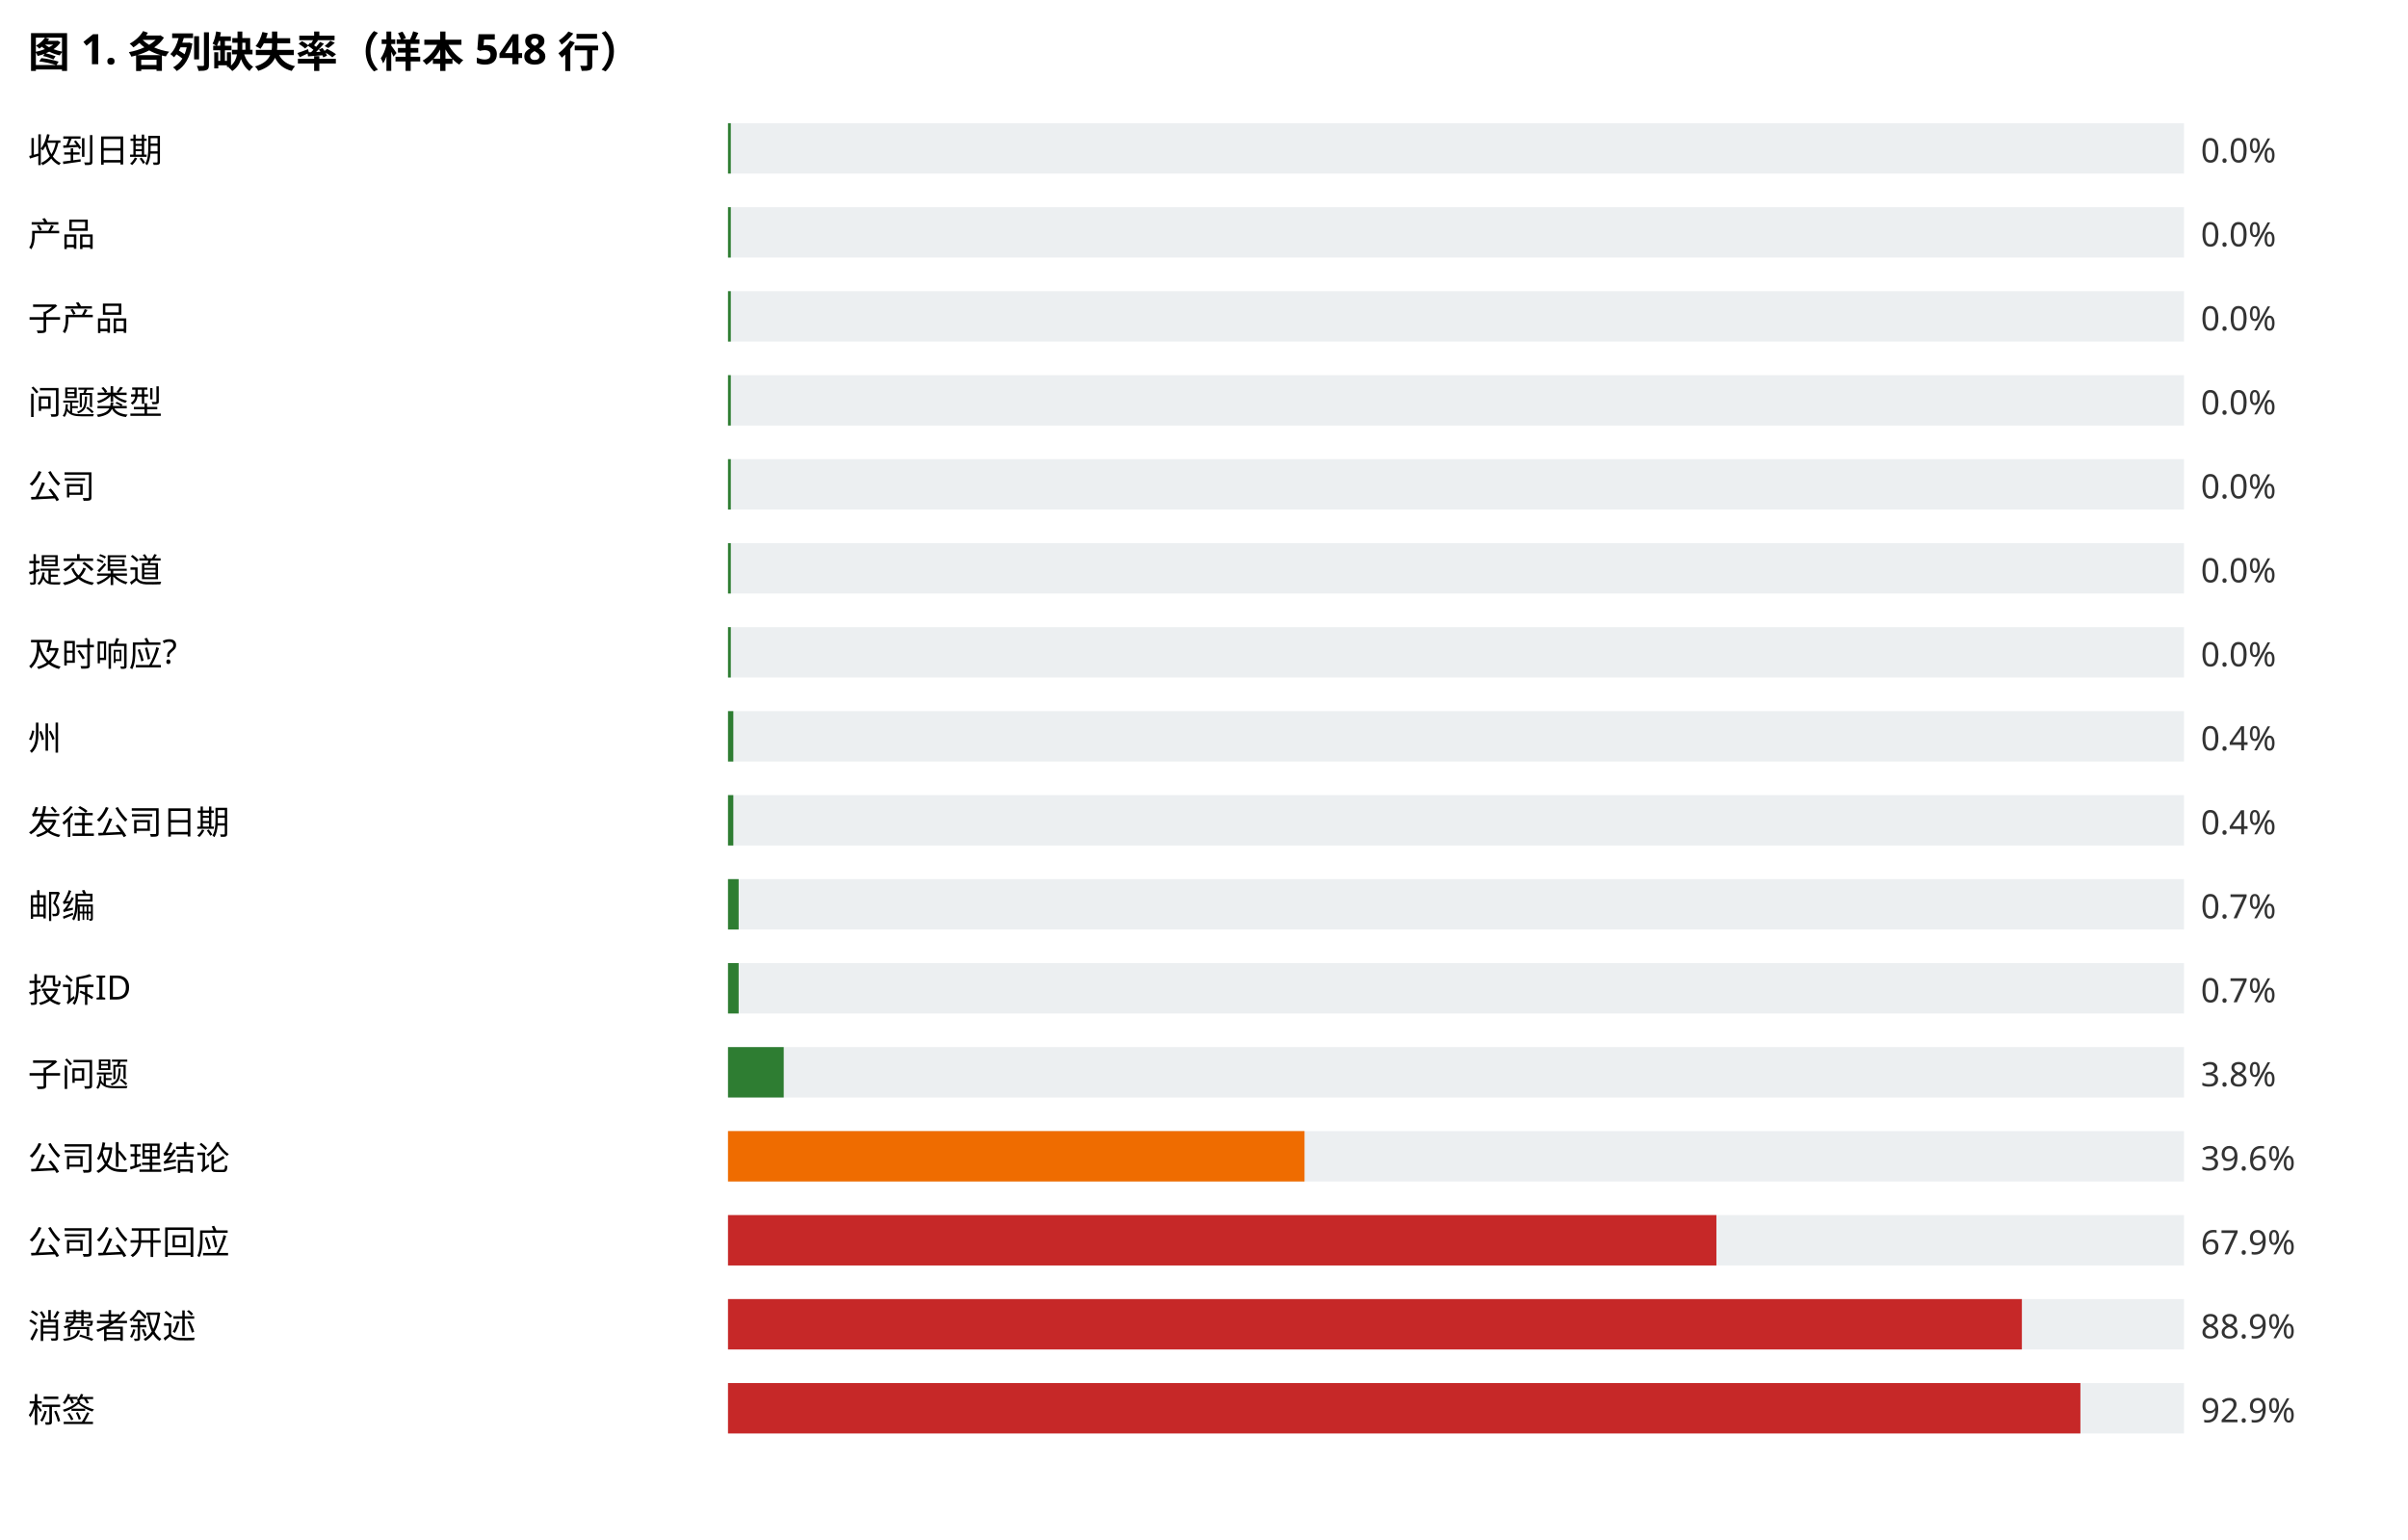
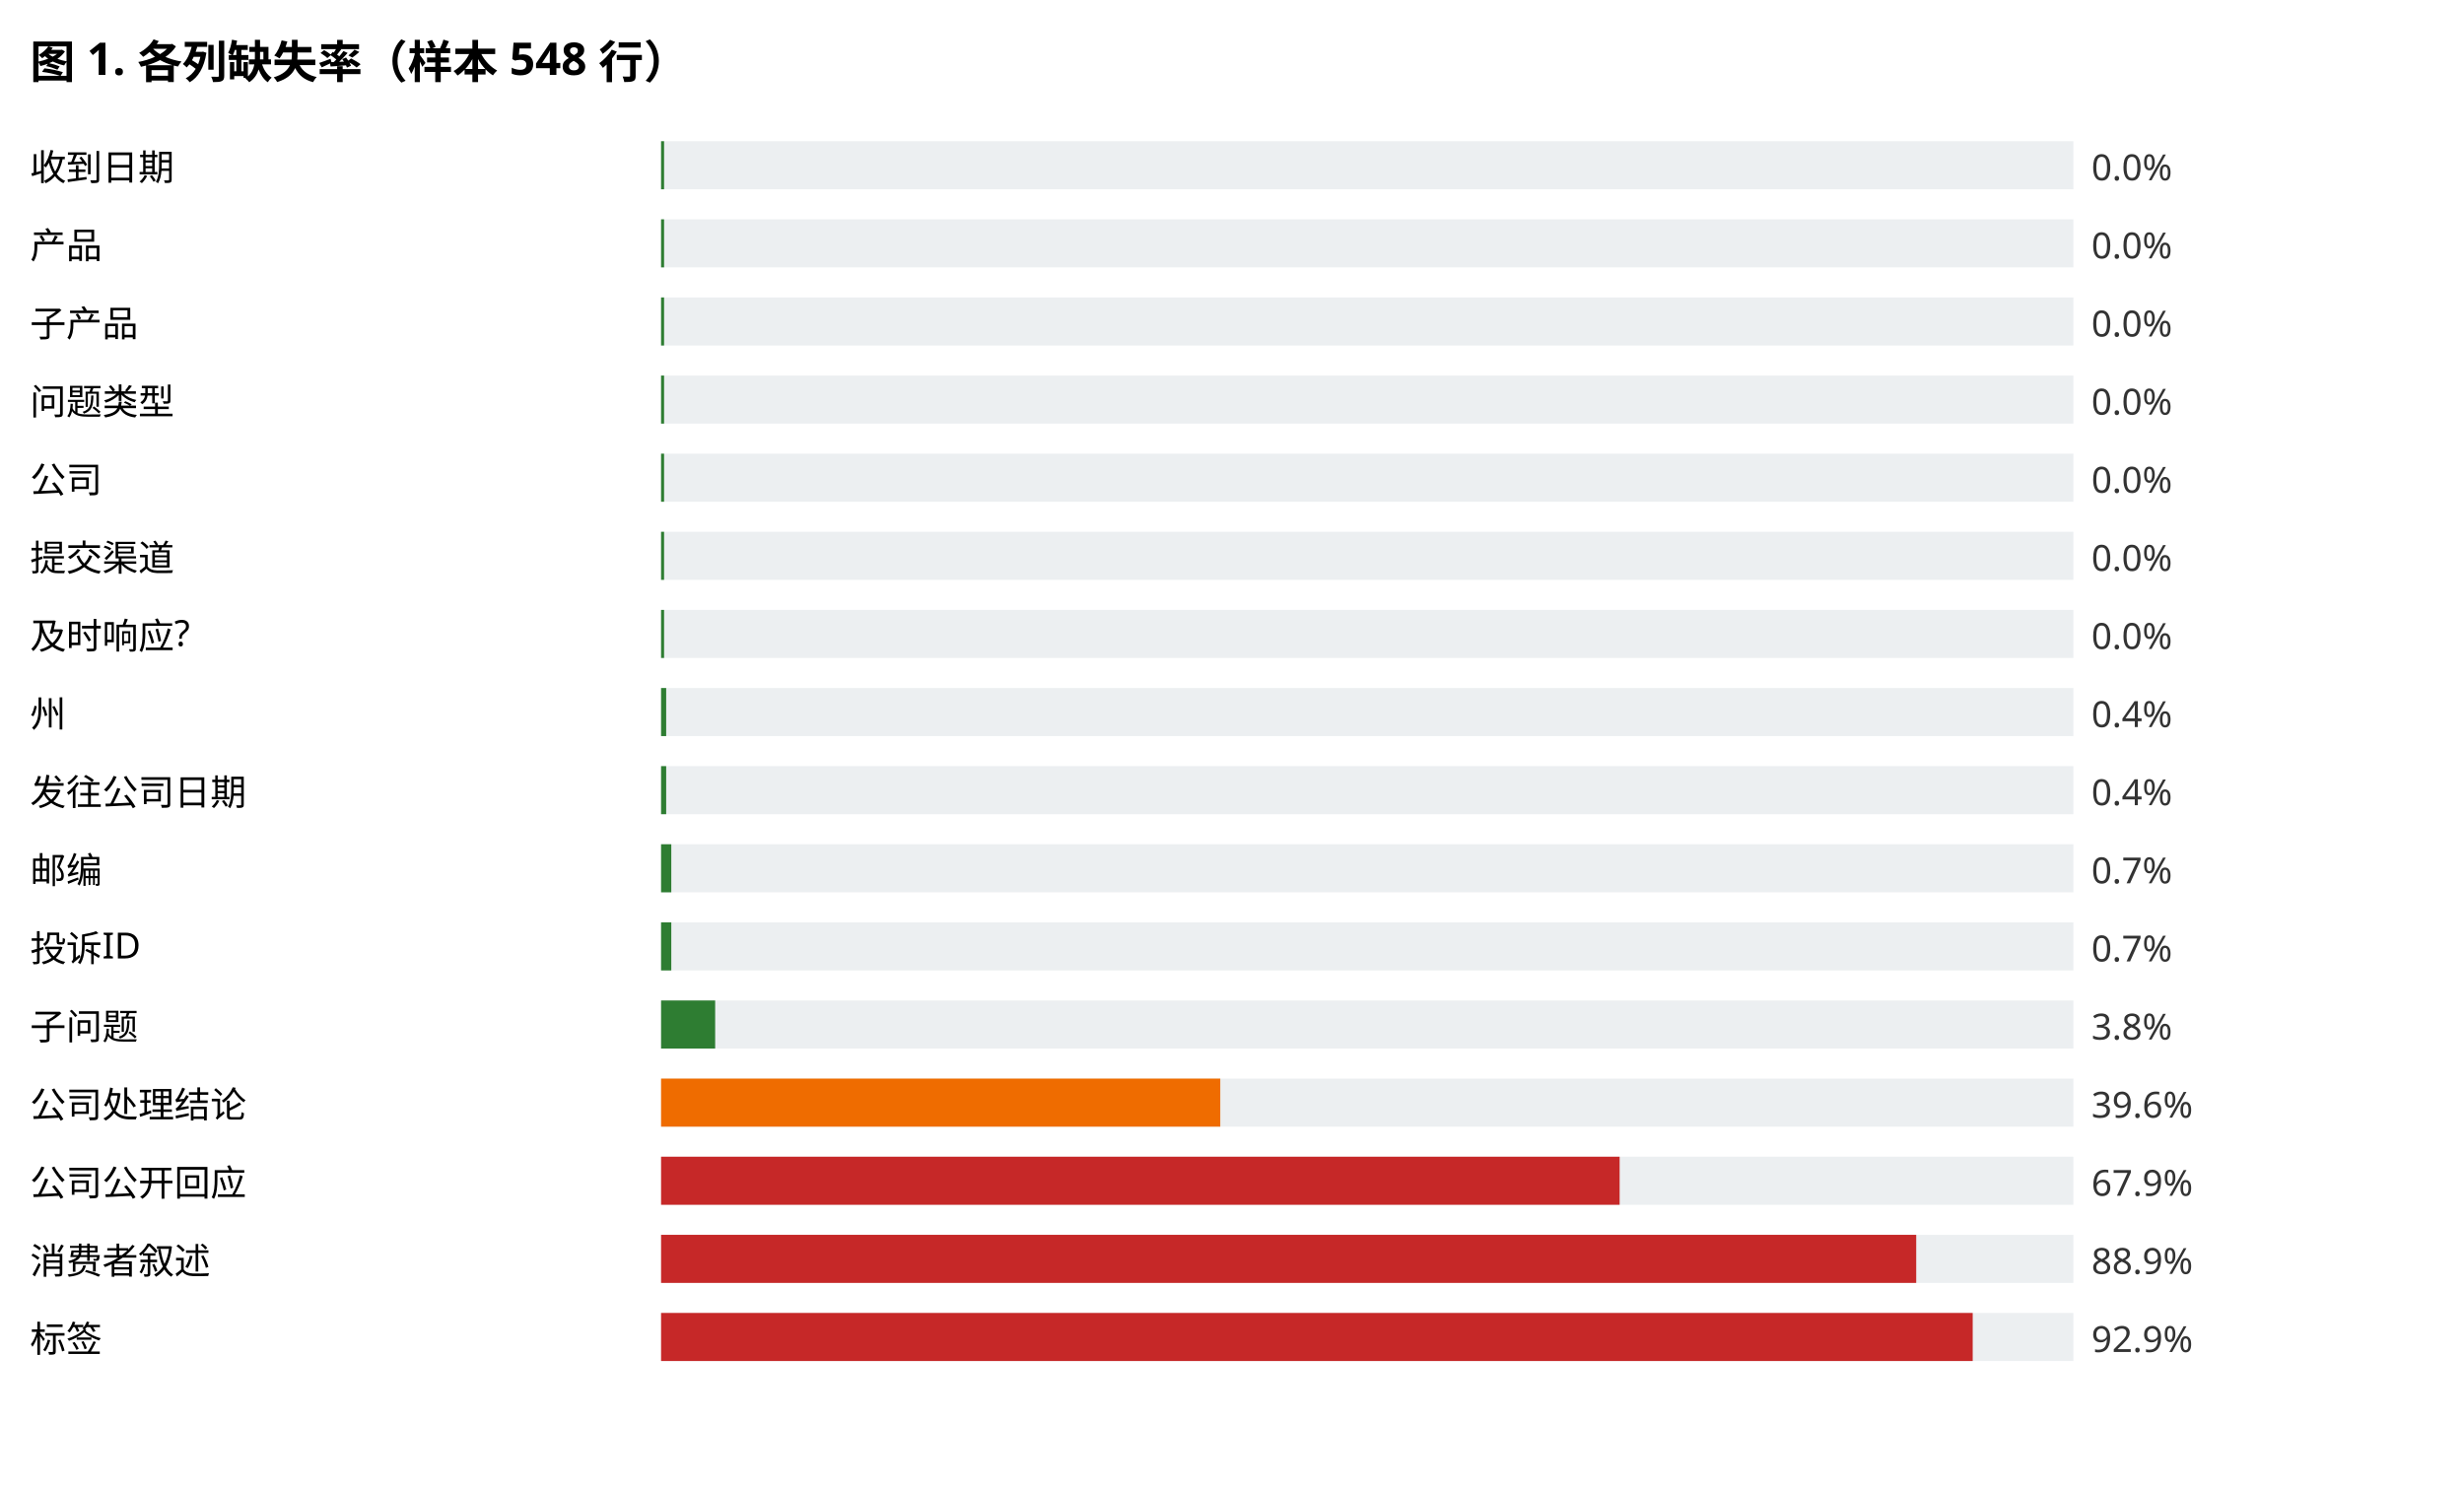
- <svg xmlns="http://www.w3.org/2000/svg" width="860" height="550" font-family="Segoe UI, Microsoft YaHei, sans-serif" font-size="13">
-   <text x="10" y="24" font-size="15" font-weight="bold">图 1. 各列缺失率（样本 548 行）</text>
-   <text x="10" y="58" font-size="12">收到日期</text>
-   <rect x="260" y="44" width="520" height="18" fill="#eceff1" />
-   <rect x="260" y="44" width="1.0" height="18" fill="#2e7d32" />
-   <text x="786" y="58" font-size="12" fill="#333">0.0%</text>
-   <text x="10" y="88" font-size="12">产品</text>
-   <rect x="260" y="74" width="520" height="18" fill="#eceff1" />
-   <rect x="260" y="74" width="1.0" height="18" fill="#2e7d32" />
-   <text x="786" y="88" font-size="12" fill="#333">0.0%</text>
-   <text x="10" y="118" font-size="12">子产品</text>
-   <rect x="260" y="104" width="520" height="18" fill="#eceff1" />
-   <rect x="260" y="104" width="1.0" height="18" fill="#2e7d32" />
-   <text x="786" y="118" font-size="12" fill="#333">0.0%</text>
-   <text x="10" y="148" font-size="12">问题类型</text>
-   <rect x="260" y="134" width="520" height="18" fill="#eceff1" />
-   <rect x="260" y="134" width="1.0" height="18" fill="#2e7d32" />
-   <text x="786" y="148" font-size="12" fill="#333">0.0%</text>
-   <text x="10" y="178" font-size="12">公司</text>
-   <rect x="260" y="164" width="520" height="18" fill="#eceff1" />
-   <rect x="260" y="164" width="1.0" height="18" fill="#2e7d32" />
-   <text x="786" y="178" font-size="12" fill="#333">0.0%</text>
-   <text x="10" y="208" font-size="12">提交渠道</text>
-   <rect x="260" y="194" width="520" height="18" fill="#eceff1" />
-   <rect x="260" y="194" width="1.0" height="18" fill="#2e7d32" />
-   <text x="786" y="208" font-size="12" fill="#333">0.0%</text>
-   <text x="10" y="238" font-size="12">及时响应?</text>
-   <rect x="260" y="224" width="520" height="18" fill="#eceff1" />
-   <rect x="260" y="224" width="1.0" height="18" fill="#2e7d32" />
-   <text x="786" y="238" font-size="12" fill="#333">0.0%</text>
-   <text x="10" y="268" font-size="12">州</text>
-   <rect x="260" y="254" width="520" height="18" fill="#eceff1" />
-   <rect x="260" y="254" width="1.9" height="18" fill="#2e7d32" />
-   <text x="786" y="268" font-size="12" fill="#333">0.4%</text>
-   <text x="10" y="298" font-size="12">发往公司日期</text>
-   <rect x="260" y="284" width="520" height="18" fill="#eceff1" />
-   <rect x="260" y="284" width="1.9" height="18" fill="#2e7d32" />
-   <text x="786" y="298" font-size="12" fill="#333">0.4%</text>
-   <text x="10" y="328" font-size="12">邮编</text>
-   <rect x="260" y="314" width="520" height="18" fill="#eceff1" />
-   <rect x="260" y="314" width="3.8" height="18" fill="#2e7d32" />
-   <text x="786" y="328" font-size="12" fill="#333">0.7%</text>
-   <text x="10" y="358" font-size="12">投诉ID</text>
-   <rect x="260" y="344" width="520" height="18" fill="#eceff1" />
-   <rect x="260" y="344" width="3.8" height="18" fill="#2e7d32" />
-   <text x="786" y="358" font-size="12" fill="#333">0.7%</text>
-   <text x="10" y="388" font-size="12">子问题</text>
-   <rect x="260" y="374" width="520" height="18" fill="#eceff1" />
-   <rect x="260" y="374" width="19.9" height="18" fill="#2e7d32" />
-   <text x="786" y="388" font-size="12" fill="#333">3.8%</text>
-   <text x="10" y="418" font-size="12">公司处理结论</text>
-   <rect x="260" y="404" width="520" height="18" fill="#eceff1" />
-   <rect x="260" y="404" width="205.9" height="18" fill="#ef6c00" />
-   <text x="786" y="418" font-size="12" fill="#333">39.6%</text>
-   <text x="10" y="448" font-size="12">公司公开回应</text>
-   <rect x="260" y="434" width="520" height="18" fill="#eceff1" />
-   <rect x="260" y="434" width="353.0" height="18" fill="#c62828" />
-   <text x="786" y="448" font-size="12" fill="#333">67.9%</text>
-   <text x="10" y="478" font-size="12">消费者叙述</text>
-   <rect x="260" y="464" width="520" height="18" fill="#eceff1" />
-   <rect x="260" y="464" width="462.1" height="18" fill="#c62828" />
-   <text x="786" y="478" font-size="12" fill="#333">88.9%</text>
-   <text x="10" y="508" font-size="12">标签</text>
-   <rect x="260" y="494" width="520" height="18" fill="#eceff1" />
-   <rect x="260" y="494" width="483.0" height="18" fill="#c62828" />
-   <text x="786" y="508" font-size="12" fill="#333">92.9%</text>
+ <svg xmlns="http://www.w3.org/2000/svg" width="820" height="496" viewBox="0 0 820 496" preserveAspectRatio="xMidYMid meet" font-family="Segoe UI, Microsoft YaHei, sans-serif" font-size="13">
+   <text x="10" y="26" font-size="15" font-weight="bold">图 1. 各列缺失率（样本 548 行）</text>
+   <text x="10" y="60" font-size="12">收到日期</text>
+   <rect x="220" y="47" width="470" height="16" fill="#eceff1" />
+   <rect x="220" y="47" width="1.0" height="16" fill="#2e7d32" />
+   <text x="696" y="60" font-size="12" fill="#333">0.0%</text>
+   <text x="10" y="86" font-size="12">产品</text>
+   <rect x="220" y="73" width="470" height="16" fill="#eceff1" />
+   <rect x="220" y="73" width="1.0" height="16" fill="#2e7d32" />
+   <text x="696" y="86" font-size="12" fill="#333">0.0%</text>
+   <text x="10" y="112" font-size="12">子产品</text>
+   <rect x="220" y="99" width="470" height="16" fill="#eceff1" />
+   <rect x="220" y="99" width="1.0" height="16" fill="#2e7d32" />
+   <text x="696" y="112" font-size="12" fill="#333">0.0%</text>
+   <text x="10" y="138" font-size="12">问题类型</text>
+   <rect x="220" y="125" width="470" height="16" fill="#eceff1" />
+   <rect x="220" y="125" width="1.0" height="16" fill="#2e7d32" />
+   <text x="696" y="138" font-size="12" fill="#333">0.0%</text>
+   <text x="10" y="164" font-size="12">公司</text>
+   <rect x="220" y="151" width="470" height="16" fill="#eceff1" />
+   <rect x="220" y="151" width="1.0" height="16" fill="#2e7d32" />
+   <text x="696" y="164" font-size="12" fill="#333">0.0%</text>
+   <text x="10" y="190" font-size="12">提交渠道</text>
+   <rect x="220" y="177" width="470" height="16" fill="#eceff1" />
+   <rect x="220" y="177" width="1.0" height="16" fill="#2e7d32" />
+   <text x="696" y="190" font-size="12" fill="#333">0.0%</text>
+   <text x="10" y="216" font-size="12">及时响应?</text>
+   <rect x="220" y="203" width="470" height="16" fill="#eceff1" />
+   <rect x="220" y="203" width="1.0" height="16" fill="#2e7d32" />
+   <text x="696" y="216" font-size="12" fill="#333">0.0%</text>
+   <text x="10" y="242" font-size="12">州</text>
+   <rect x="220" y="229" width="470" height="16" fill="#eceff1" />
+   <rect x="220" y="229" width="1.7" height="16" fill="#2e7d32" />
+   <text x="696" y="242" font-size="12" fill="#333">0.4%</text>
+   <text x="10" y="268" font-size="12">发往公司日期</text>
+   <rect x="220" y="255" width="470" height="16" fill="#eceff1" />
+   <rect x="220" y="255" width="1.7" height="16" fill="#2e7d32" />
+   <text x="696" y="268" font-size="12" fill="#333">0.4%</text>
+   <text x="10" y="294" font-size="12">邮编</text>
+   <rect x="220" y="281" width="470" height="16" fill="#eceff1" />
+   <rect x="220" y="281" width="3.4" height="16" fill="#2e7d32" />
+   <text x="696" y="294" font-size="12" fill="#333">0.7%</text>
+   <text x="10" y="320" font-size="12">投诉ID</text>
+   <rect x="220" y="307" width="470" height="16" fill="#eceff1" />
+   <rect x="220" y="307" width="3.4" height="16" fill="#2e7d32" />
+   <text x="696" y="320" font-size="12" fill="#333">0.7%</text>
+   <text x="10" y="346" font-size="12">子问题</text>
+   <rect x="220" y="333" width="470" height="16" fill="#eceff1" />
+   <rect x="220" y="333" width="18.0" height="16" fill="#2e7d32" />
+   <text x="696" y="346" font-size="12" fill="#333">3.8%</text>
+   <text x="10" y="372" font-size="12">公司处理结论</text>
+   <rect x="220" y="359" width="470" height="16" fill="#eceff1" />
+   <rect x="220" y="359" width="186.1" height="16" fill="#ef6c00" />
+   <text x="696" y="372" font-size="12" fill="#333">39.6%</text>
+   <text x="10" y="398" font-size="12">公司公开回应</text>
+   <rect x="220" y="385" width="470" height="16" fill="#eceff1" />
+   <rect x="220" y="385" width="319.0" height="16" fill="#c62828" />
+   <text x="696" y="398" font-size="12" fill="#333">67.9%</text>
+   <text x="10" y="424" font-size="12">消费者叙述</text>
+   <rect x="220" y="411" width="470" height="16" fill="#eceff1" />
+   <rect x="220" y="411" width="417.7" height="16" fill="#c62828" />
+   <text x="696" y="424" font-size="12" fill="#333">88.9%</text>
+   <text x="10" y="450" font-size="12">标签</text>
+   <rect x="220" y="437" width="470" height="16" fill="#eceff1" />
+   <rect x="220" y="437" width="436.5" height="16" fill="#c62828" />
+   <text x="696" y="450" font-size="12" fill="#333">92.9%</text>
</svg>
